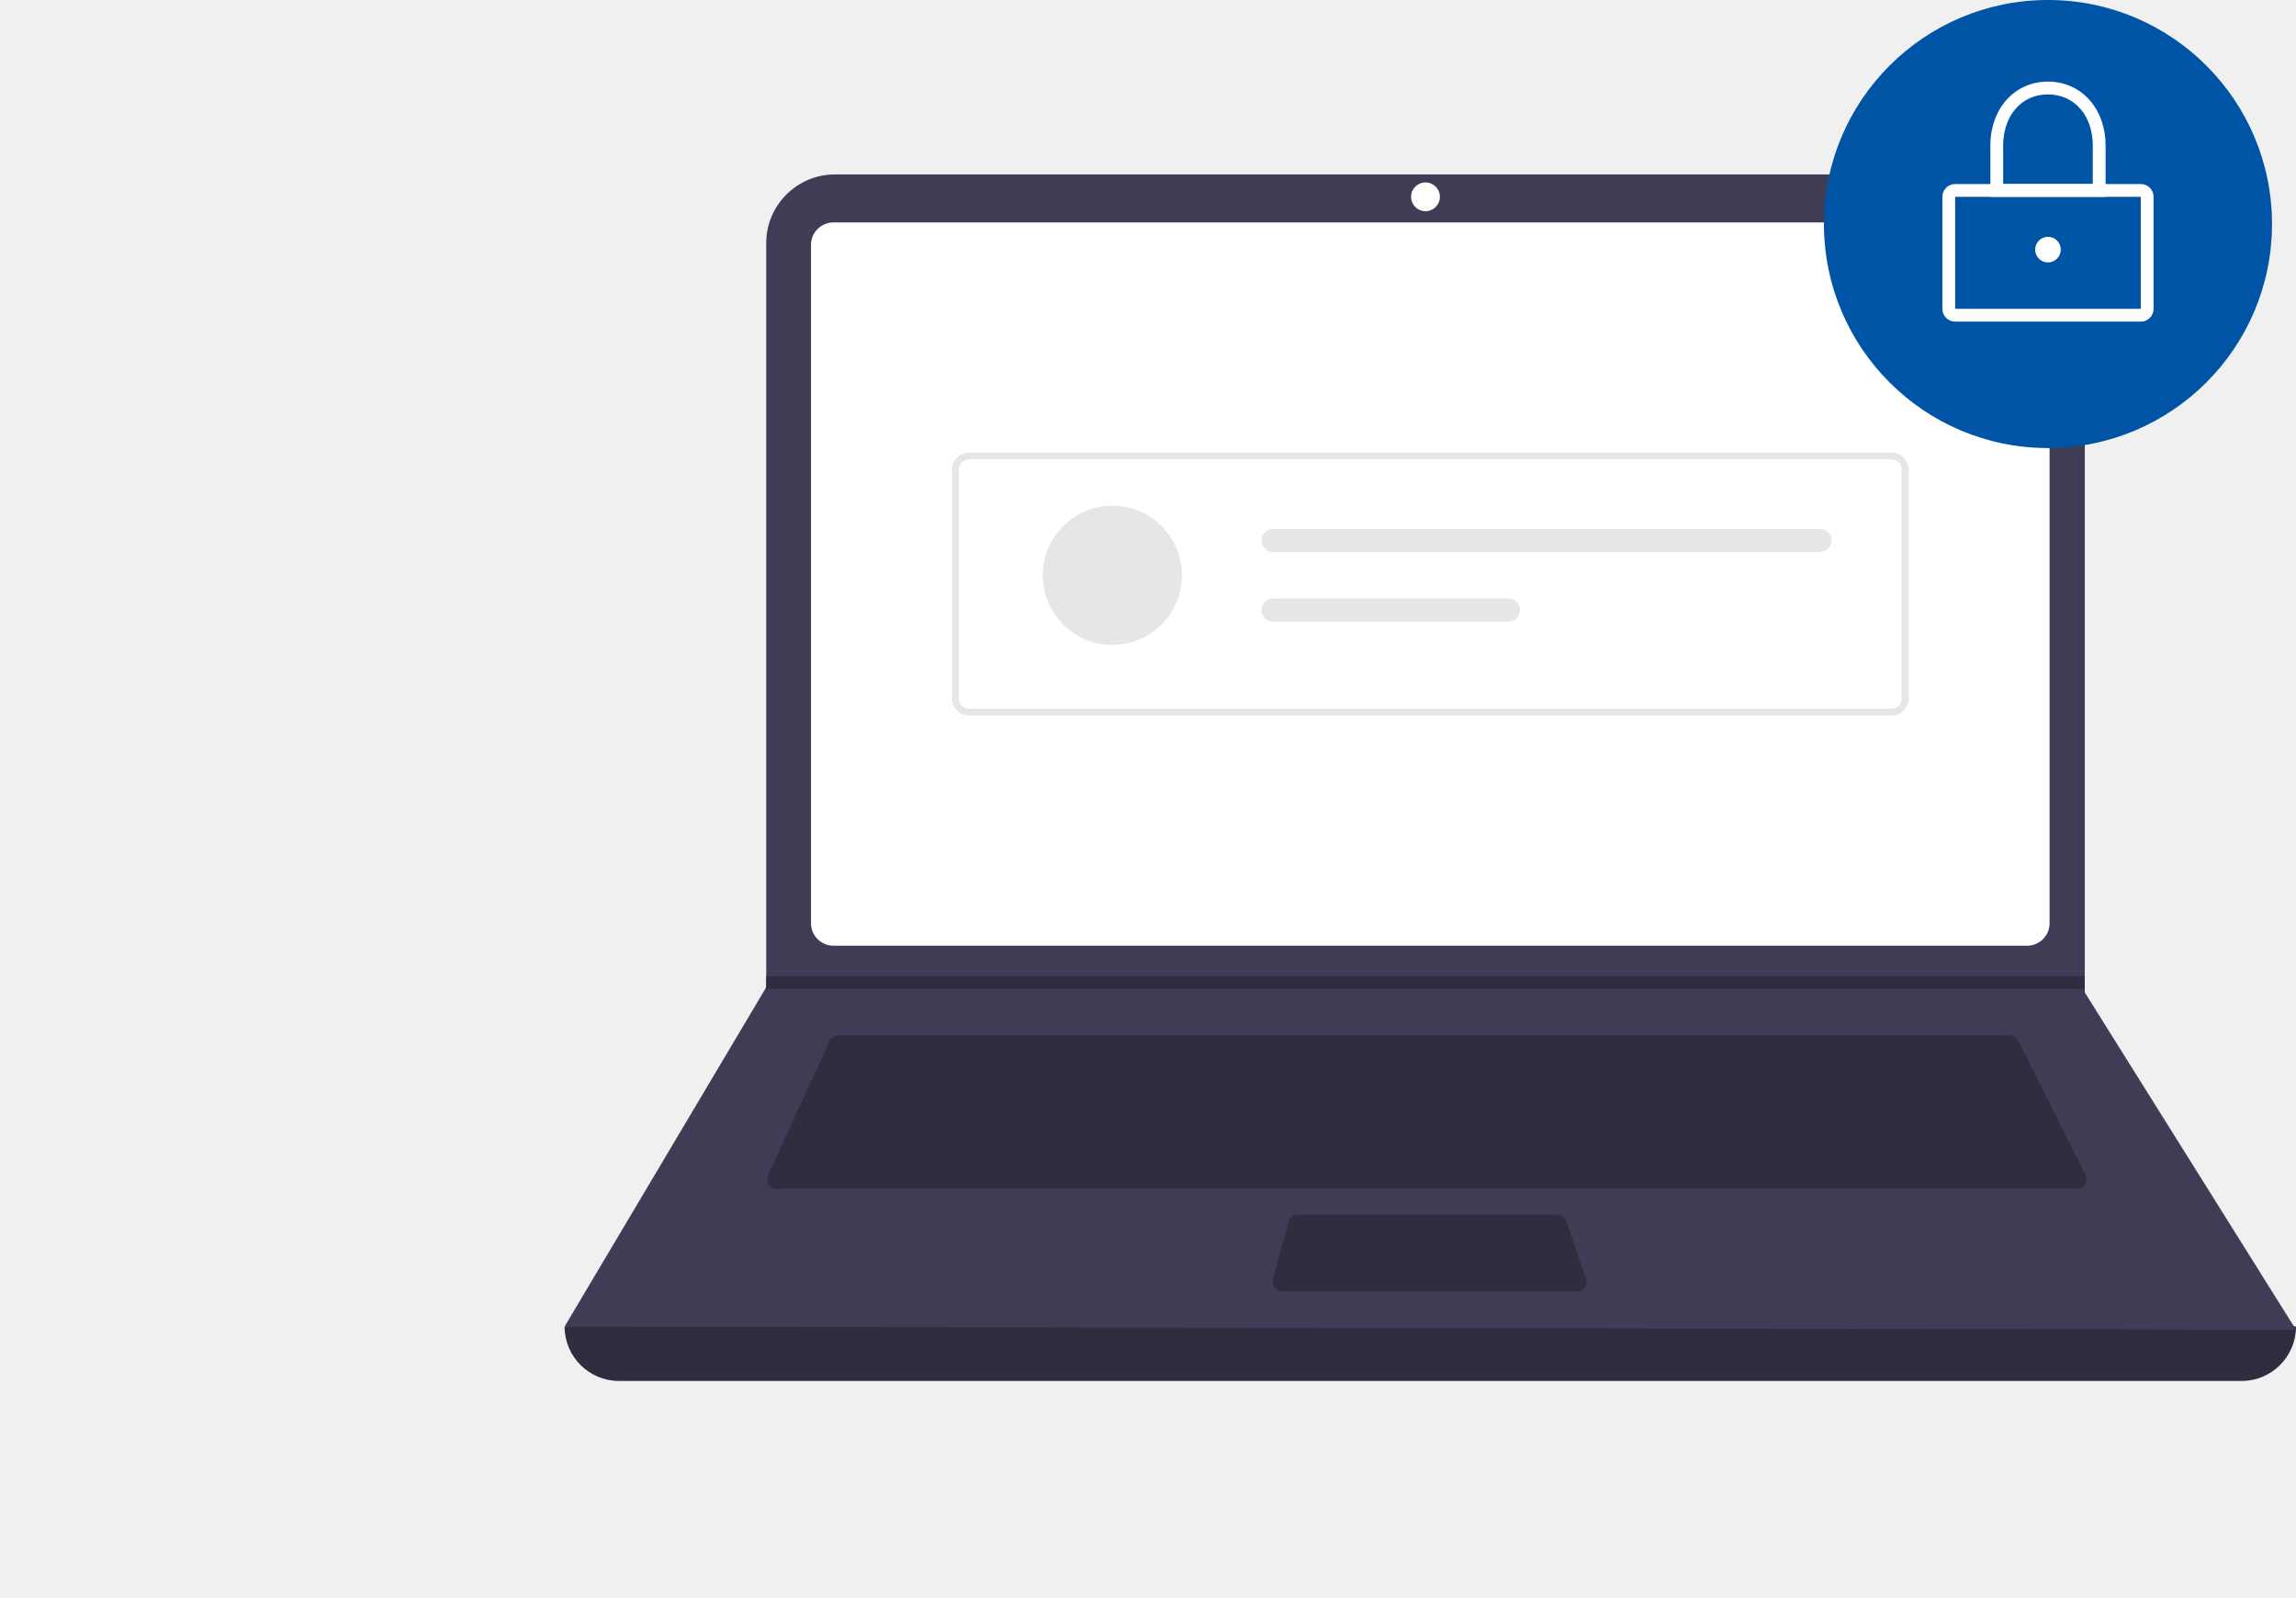
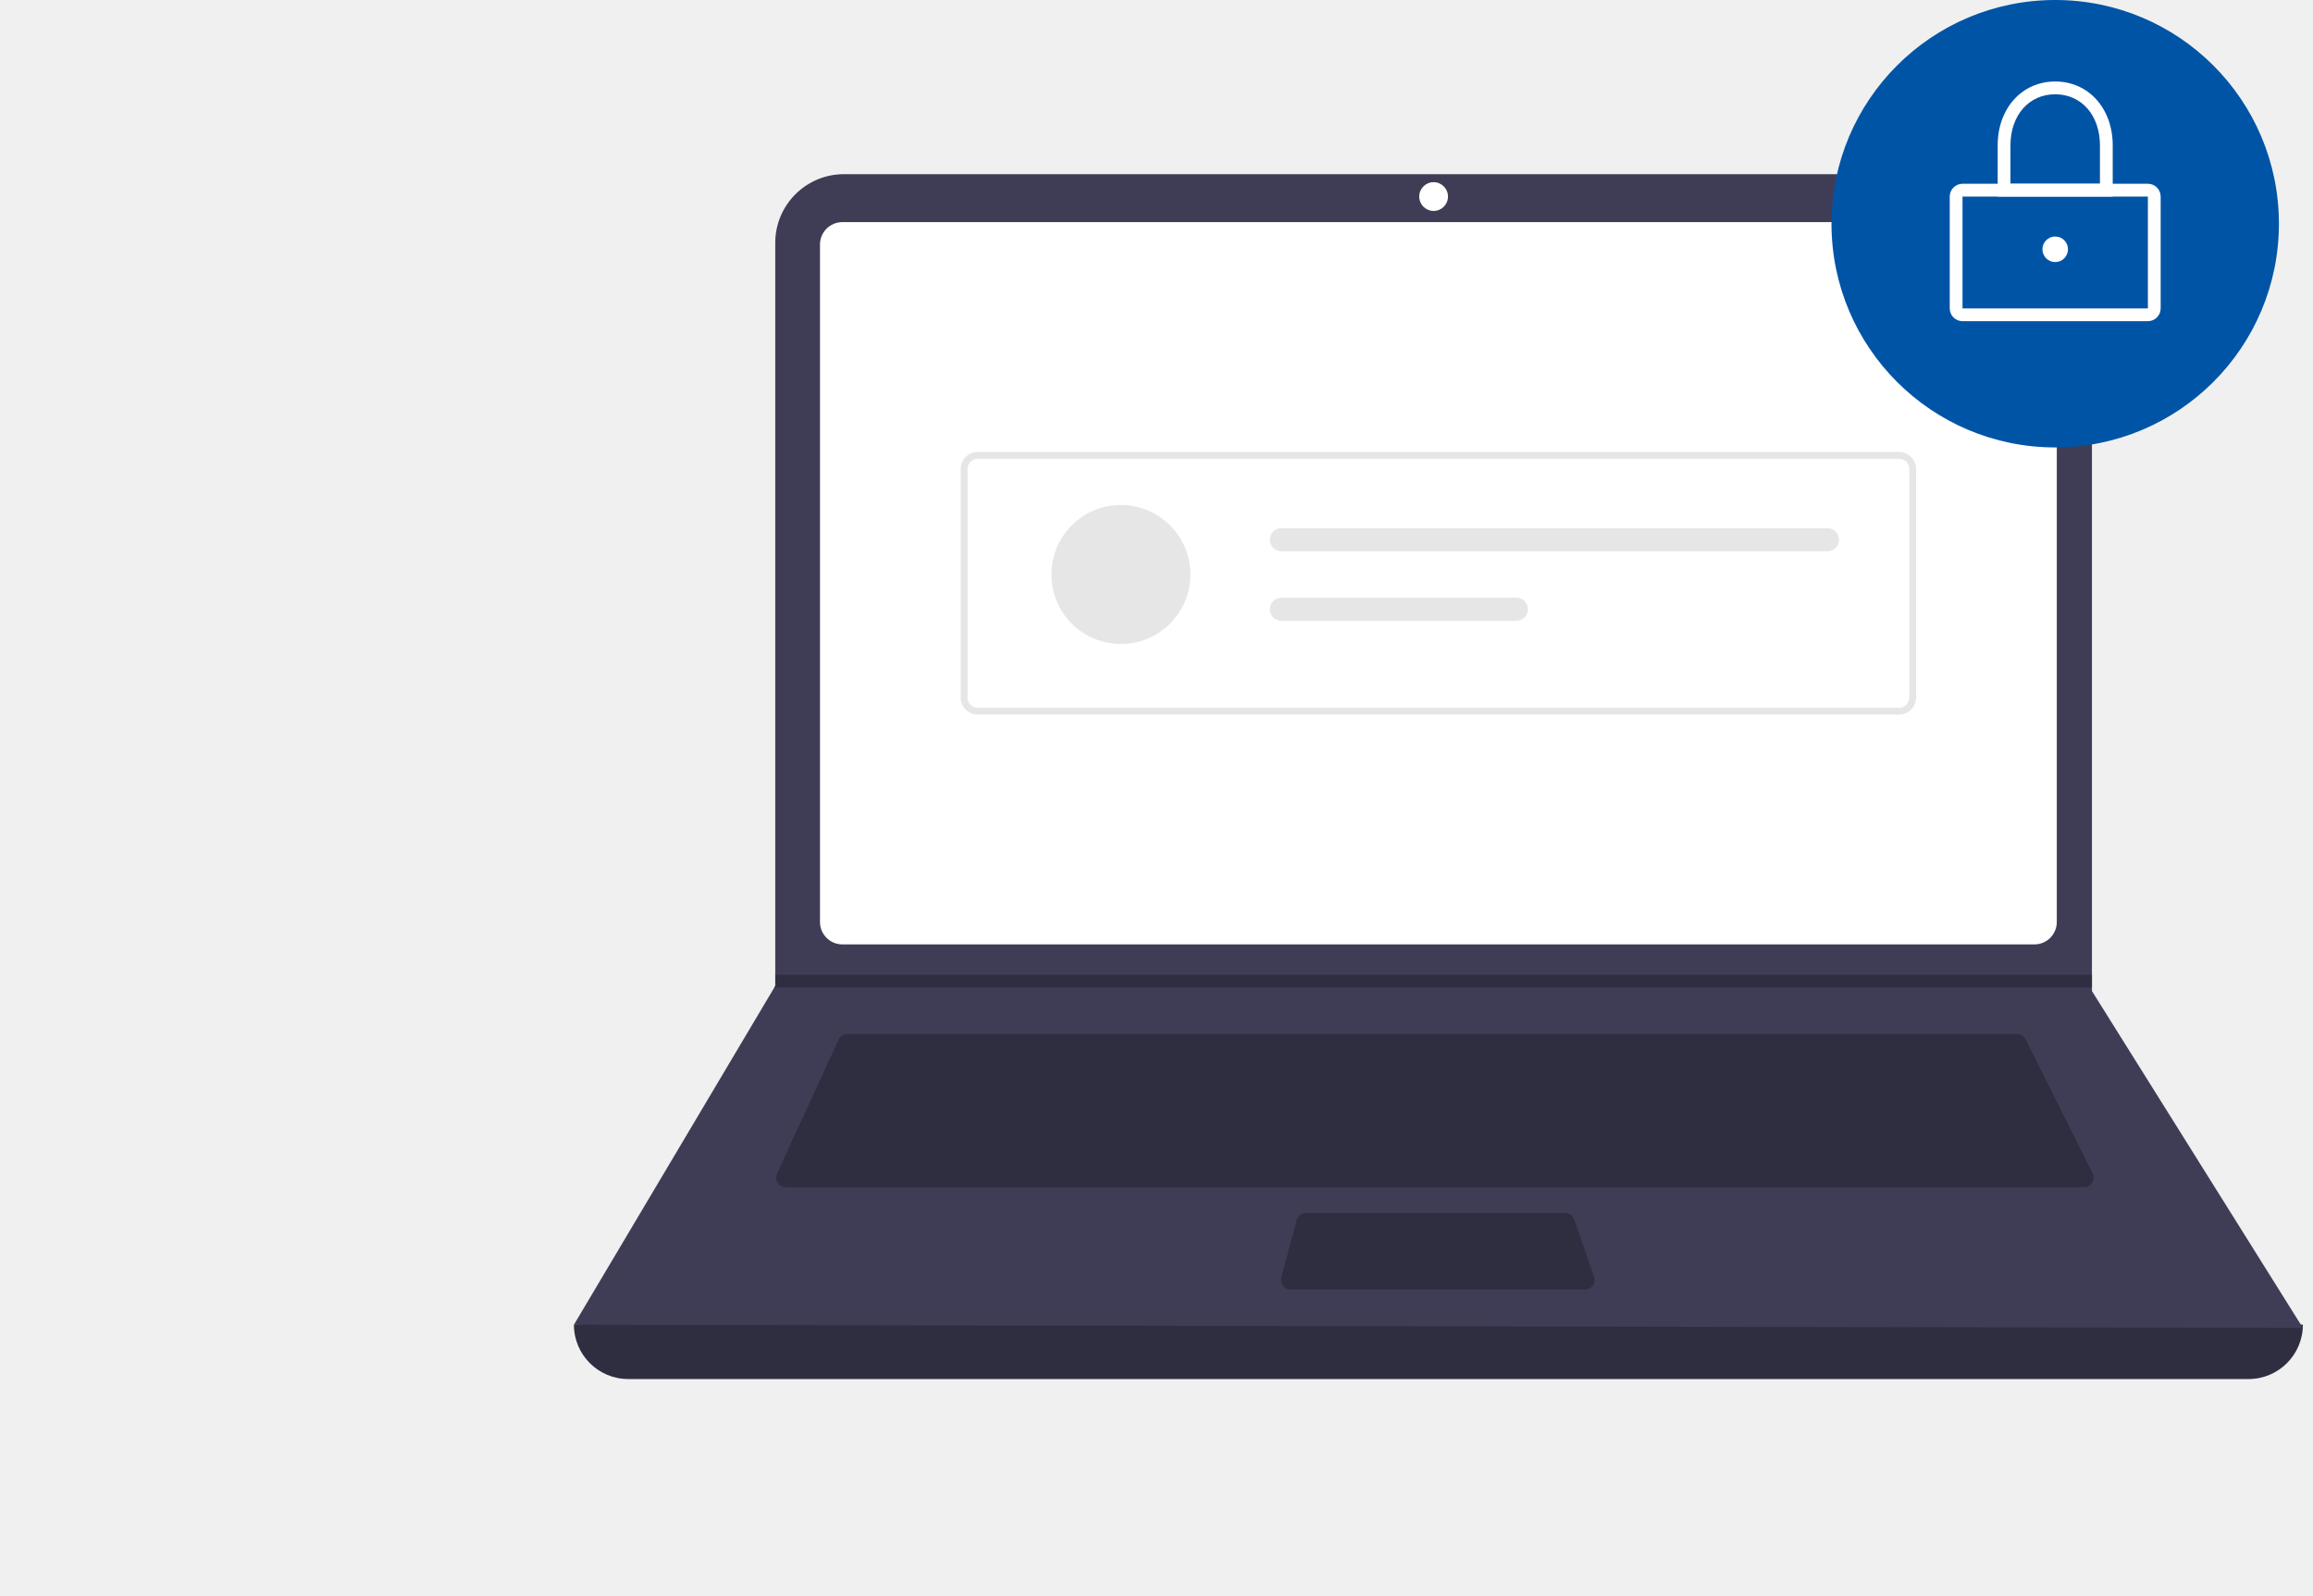
- <svg xmlns="http://www.w3.org/2000/svg" data-name="Layer 1" width="793" height="551.732" viewBox="0 0 793 551.732">
+ <svg xmlns="http://www.w3.org/2000/svg" data-name="Layer 1" width="800" height="551.732" viewBox="0 0 793 551.732">
  <path d="M977.709,651.097H417.291A18.791,18.791,0,0,1,398.5,632.306h0q304.727-35.415,598,0h0A18.791,18.791,0,0,1,977.709,651.097Z" transform="translate(-203.5 -174.1342)" fill="#2f2e41" />
  <path d="M996.5,633.412l-598-1.105,69.306-116.616.332-.553V258.131a23.752,23.752,0,0,1,23.754-23.754H899.792a23.752,23.752,0,0,1,23.754,23.754V516.906Z" transform="translate(-203.5 -174.1342)" fill="#3f3d56" />
  <path d="M491.35,250.957a7.746,7.746,0,0,0-7.738,7.738V493.031a7.747,7.747,0,0,0,7.738,7.738H903.65a7.747,7.747,0,0,0,7.738-7.738V258.694a7.747,7.747,0,0,0-7.738-7.738Z" transform="translate(-203.5 -174.1342)" fill="#fff" />
  <path d="M493.078,531.718a3.325,3.325,0,0,0-3.013,1.93l-21.355,46.425a3.316,3.316,0,0,0,3.012,4.702H920.814a3.316,3.316,0,0,0,2.965-4.799L900.567,533.551a3.299,3.299,0,0,0-2.965-1.833Z" transform="translate(-203.5 -174.1342)" fill="#2f2e41" />
  <circle cx="492.342" cy="67.98" r="4.974" fill="#fff" />
  <path d="M651.7,593.619a3.321,3.321,0,0,0-3.202,2.454l-5.357,19.896a3.316,3.316,0,0,0,3.202,4.179h101.874a3.315,3.315,0,0,0,3.133-4.401l-6.887-19.896a3.318,3.318,0,0,0-3.134-2.231Z" transform="translate(-203.5 -174.1342)" fill="#2f2e41" />
  <polygon points="720.046 337.135 720.046 341.556 264.306 341.556 264.649 341.004 264.649 337.135 720.046 337.135" fill="#2f2e41" />
  <circle cx="707.335" cy="77.375" r="77.375" fill="#0054a6" />
  <path d="M942.89,285.223H878.779a4.426,4.426,0,0,1-4.421-4.421V242.114a4.426,4.426,0,0,1,4.421-4.421H942.89a4.426,4.426,0,0,1,4.421,4.421v38.688A4.426,4.426,0,0,1,942.89,285.223Zm-64.111-43.109v38.688h64.114L942.89,242.114Z" transform="translate(-203.5 -174.1342)" fill="#fff" />
  <path d="M930.731,242.114h-39.793V224.428c0-12.81,8.368-22.107,19.896-22.107s19.896,9.297,19.896,22.107Zm-35.372-4.421h30.95V224.428c0-10.413-6.363-17.686-15.475-17.686s-15.475,7.273-15.475,17.686Z" transform="translate(-203.5 -174.1342)" fill="#fff" />
  <circle cx="707.335" cy="86.218" r="4.421" fill="#fff" />
  <path d="M856.82,421.284H538.18a5.908,5.908,0,0,1-5.901-5.901V336.342a5.908,5.908,0,0,1,5.901-5.901H856.82a5.908,5.908,0,0,1,5.901,5.901V415.383A5.908,5.908,0,0,1,856.82,421.284Zm-318.64-88.482a3.544,3.544,0,0,0-3.54,3.54V415.383a3.544,3.544,0,0,0,3.54,3.54H856.82a3.544,3.544,0,0,0,3.54-3.54V336.342a3.544,3.544,0,0,0-3.54-3.54Z" transform="translate(-203.5 -174.1342)" fill="#e6e6e6" />
  <circle cx="384.19" cy="198.695" r="24.036" fill="#e6e6e6" />
  <path d="M643.203,356.805a4.006,4.006,0,1,0,0,8.012H832.061a4.006,4.006,0,0,0,0-8.012Z" transform="translate(-203.5 -174.1342)" fill="#e6e6e6" />
  <path d="M643.203,380.842a4.006,4.006,0,1,0,0,8.012H724.469a4.006,4.006,0,1,0,0-8.012Z" transform="translate(-203.5 -174.1342)" fill="#e6e6e6" />
</svg>
